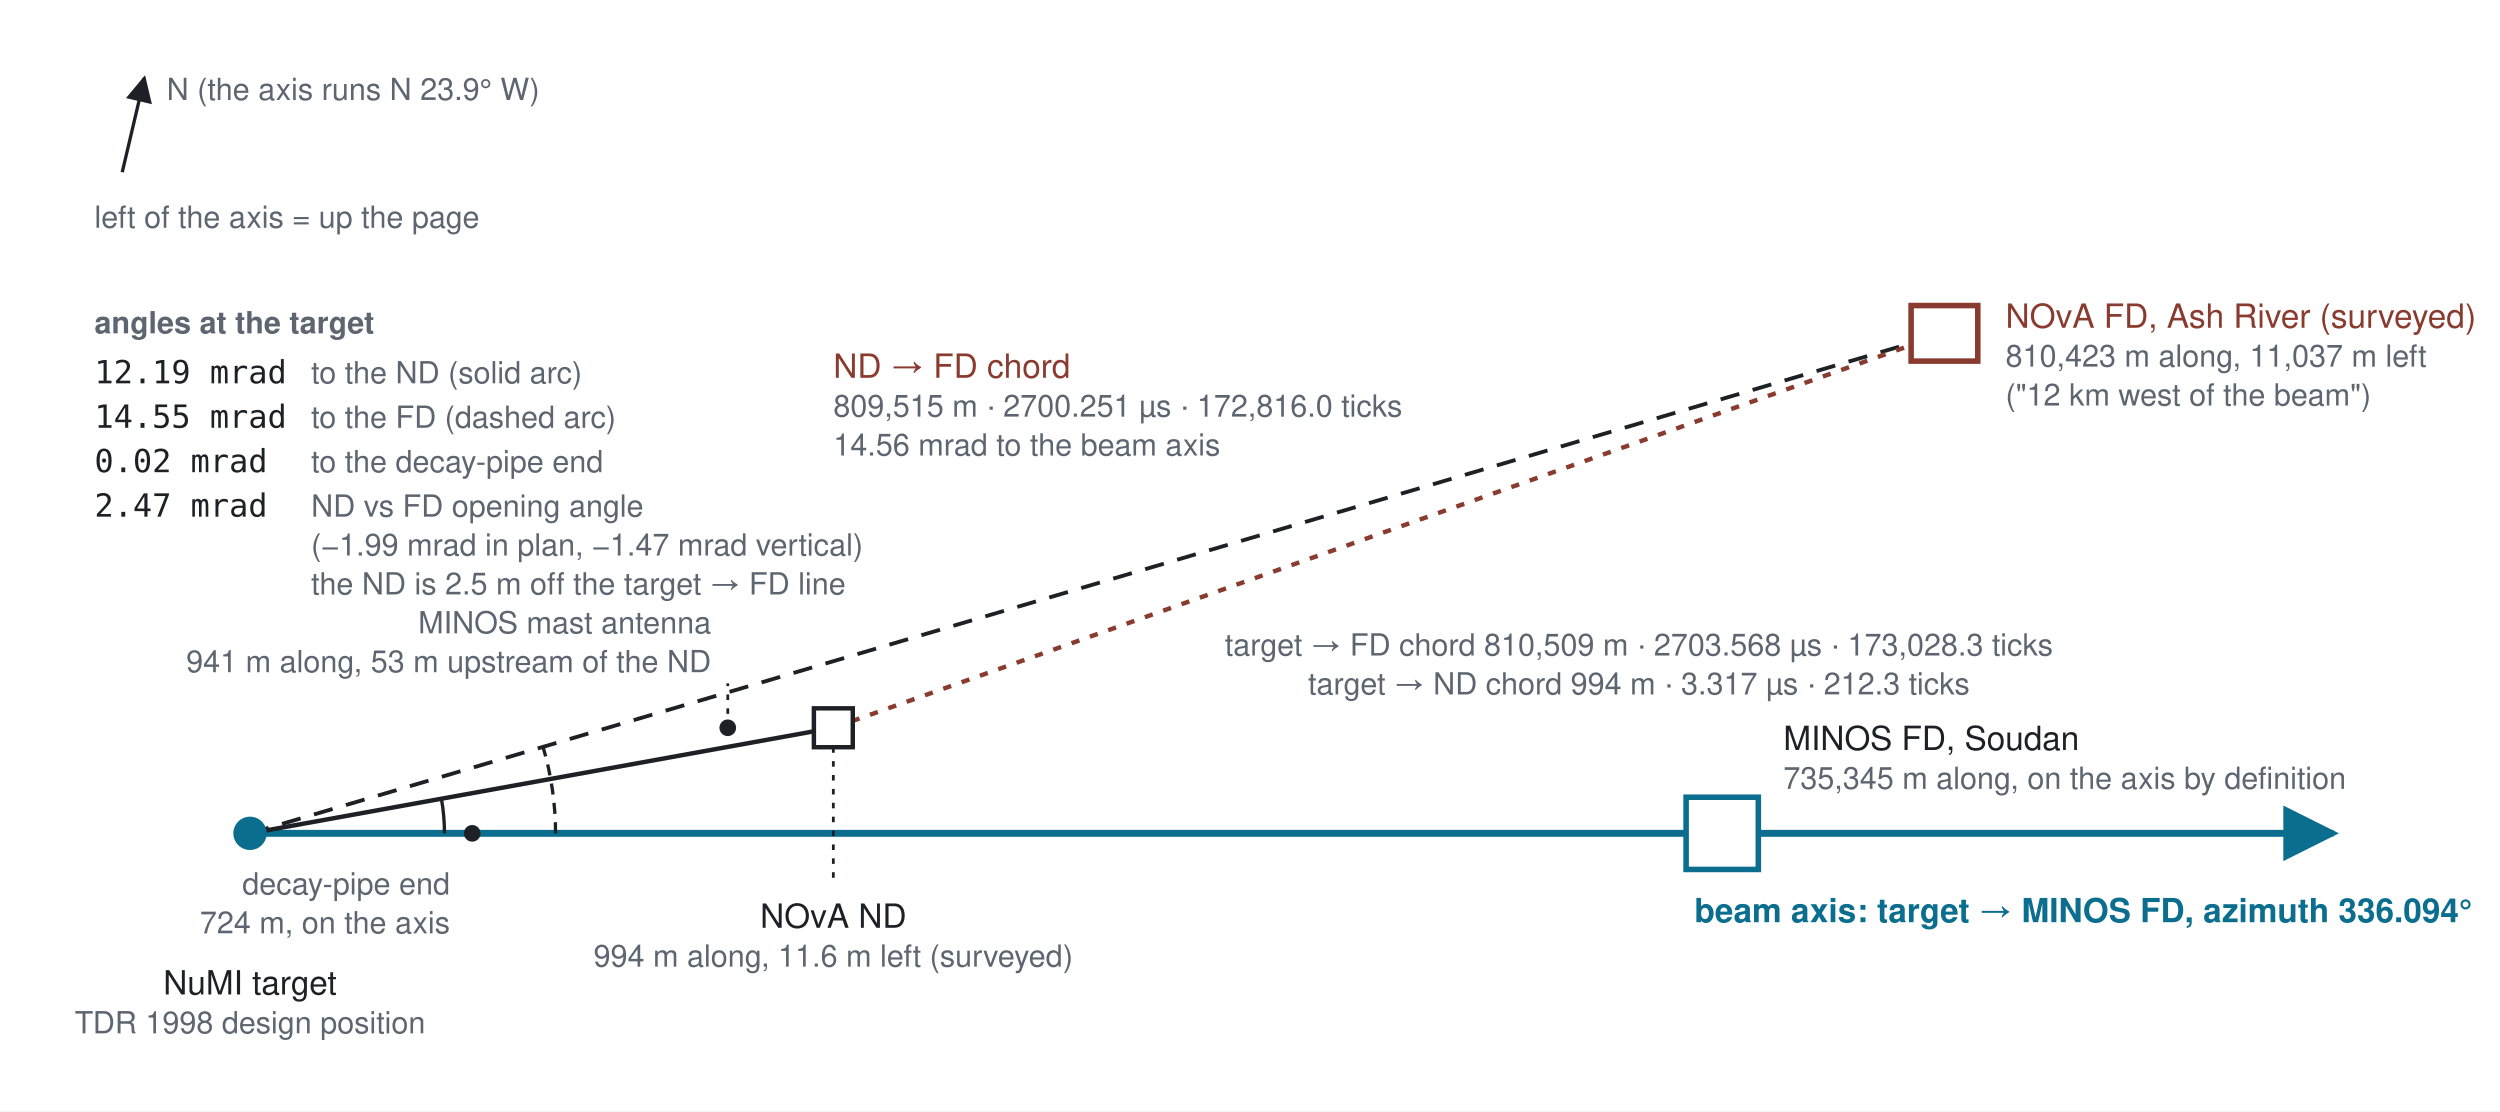
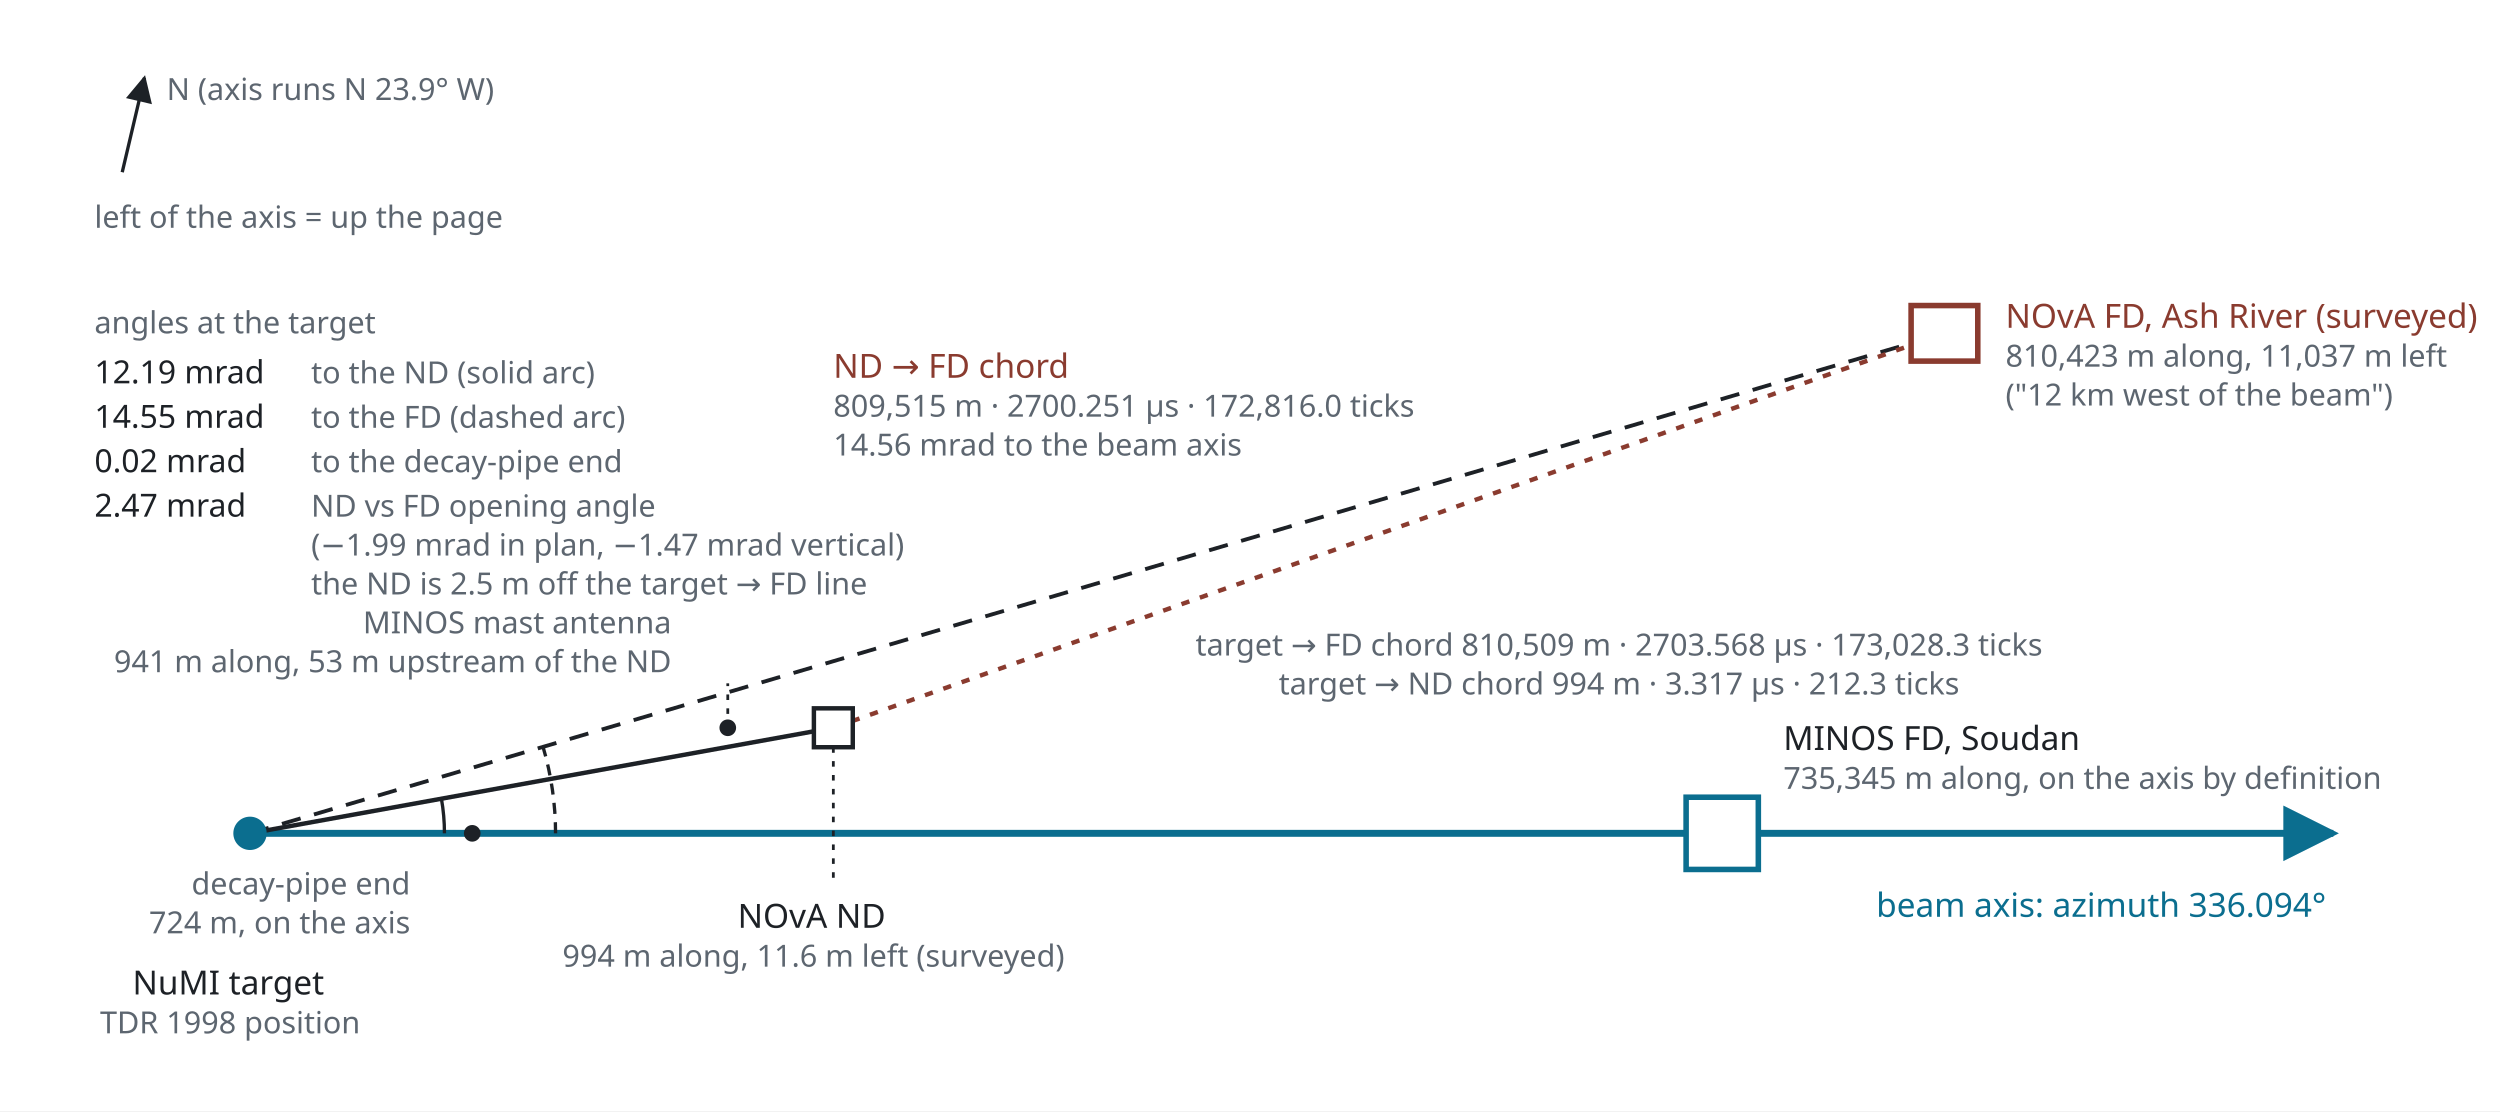
- <svg xmlns="http://www.w3.org/2000/svg" width="900" height="400" viewBox="0 0 900 400" role="img" aria-label="Plan view: the beam axis from the NuMI target through the MINOS far detector, with the surveyed NOvA near detector 12.19 mrad and far detector 14.55 mrad to the left of the axis; the near-to-far chord makes 14.56 mrad with the axis.">
-   <style>
-   svg { font-family: "IBM Plex Sans", "Helvetica Neue", Helvetica, Arial, sans-serif; }
-   text { font-size: 12px; fill: #1d2126; }
-   .small { font-size: 11px; fill: #5d6670; }
-   .mono { font-family: "IBM Plex Mono", Menlo, Consolas, monospace; font-size: 11.5px; }
-   .beam { stroke: #0b6e8f; }
-   .beamtext { fill: #0b6e8f; font-weight: 600; }
-   .fartext { fill: #8a3b2f; }
-   .far { stroke: #8a3b2f; }
- </style>
-   <rect width="100%" height="100%" fill="#ffffff" />
+ <svg xmlns="http://www.w3.org/2000/svg" width="900" height="400" viewBox="0 0 900 400">
  <defs>
-     <marker id="arr" viewBox="0 0 10 10" refX="9" refY="5" markerWidth="8" markerHeight="8" orient="auto-start-reverse">
-       <path d="M 0 0 L 10 5 L 0 10 z" fill="#1d2126" />
-     </marker>
-     <marker id="arrbeam" viewBox="0 0 10 10" refX="9" refY="5" markerWidth="8" markerHeight="8" orient="auto-start-reverse">
-       <path d="M 0 0 L 10 5 L 0 10 z" fill="#0b6e8f" />
-     </marker>
+     <clipPath id="clip-path-1">
+       <path d="M45.349 35.311 L47.547 25.966 L56.892 28.165 L54.694 37.51 Z" />
+     </clipPath>
+     <clipPath id="clip-path-2">
+       <path d="M822 290 L842 290 L842 310 L822 310 Z" />
+     </clipPath>
  </defs>
-   <line x1="44" y1="62" x2="52" y2="28" stroke="#1d2126" stroke-width="1.2" marker-end="url(#arr)" />
-   <text class="small" x="60" y="36">N (the axis runs N 23.9° W)</text>
-   <text class="small" x="34" y="82">left of the axis = up the page</text>
-   <text class="small" x="34" y="120" font-weight="600">angles at the target</text>
-   <text class="mono" x="34" y="138">12.19 mrad</text>
-   <text class="small" x="112" y="138">to the ND (solid arc)</text>
-   <text class="mono" x="34" y="154">14.55 mrad</text>
-   <text class="small" x="112" y="154">to the FD (dashed arc)</text>
-   <text class="mono" x="34" y="170">0.02 mrad</text>
-   <text class="small" x="112" y="170">to the decay-pipe end</text>
-   <text class="mono" x="34" y="186">2.47 mrad</text>
-   <text class="small" x="112" y="186">ND vs FD opening angle</text>
-   <text class="small" x="112" y="200">(−1.99 mrad in plan, −1.47 mrad vertical)</text>
-   <text class="small" x="112" y="214">the ND is 2.5 m off the target → FD line</text>
-   <line class="beam" x1="90" y1="300" x2="840" y2="300" stroke-width="2.5" marker-end="url(#arrbeam)" />
-   <text class="beamtext" x="890" y="332" text-anchor="end">beam axis: target → MINOS FD, azimuth 336.094°</text>
-   <line x1="90" y1="300" x2="300" y2="262" stroke="#1d2126" stroke-width="1.6" />
-   <line x1="90" y1="300" x2="700" y2="120" stroke="#1d2126" stroke-width="1.4" stroke-dasharray="7 5" />
-   <line class="far" x1="300" y1="262" x2="700" y2="120" stroke-width="1.6" stroke-dasharray="3 4" />
-   <path d="M 160 300 A 70 70 0 0 0 158.9 287.5" fill="none" stroke="#1d2126" stroke-width="1.2" />
-   <path d="M 200 300 A 110 110 0 0 0 195.5 268.9" fill="none" stroke="#1d2126" stroke-width="1.2" stroke-dasharray="4 3" />
-   <circle cx="90" cy="300" r="6" fill="#0b6e8f" />
-   <text x="90" y="358" text-anchor="middle">NuMI target</text>
-   <text class="small" x="90" y="372" text-anchor="middle">TDR 1998 design position</text>
-   <circle cx="170" cy="300" r="3" fill="#1d2126" />
-   <text class="small" x="162" y="322" text-anchor="end">decay-pipe end</text>
-   <text class="small" x="162" y="336" text-anchor="end">724 m, on the axis</text>
-   <rect x="293" y="255" width="14" height="14" fill="#ffffff" stroke="#1d2126" stroke-width="1.6" />
-   <line x1="300" y1="269" x2="300" y2="318" stroke="#1d2126" stroke-width="1" stroke-dasharray="2 3" />
-   <text x="300" y="334" text-anchor="middle">NOvA ND</text>
-   <text class="small" x="300" y="348" text-anchor="middle">994 m along, 11.6 m left (surveyed)</text>
-   <circle cx="262" cy="262" r="3" fill="#1d2126" />
-   <line x1="262" y1="262" x2="262" y2="246" stroke="#1d2126" stroke-width="1" stroke-dasharray="2 3" />
-   <text class="small" x="256" y="228" text-anchor="end">MINOS mast antenna</text>
-   <text class="small" x="256" y="242" text-anchor="end">941 m along, 53 m upstream of the ND</text>
-   <rect x="688" y="110" width="24" height="20" fill="#ffffff" stroke="#8a3b2f" stroke-width="2" />
-   <text class="fartext" x="722" y="118">NOvA FD, Ash River (surveyed)</text>
-   <text class="small" x="722" y="132">810,423 m along, 11,037 m left</text>
-   <text class="small" x="722" y="146">("12 km west of the beam")</text>
-   <rect x="607" y="287" width="26" height="26" fill="#ffffff" stroke="#0b6e8f" stroke-width="2" />
-   <text x="642" y="270">MINOS FD, Soudan</text>
-   <text class="small" x="642" y="284">735,345 m along, on the axis by definition</text>
-   <text class="fartext" x="300" y="136">ND → FD chord</text>
-   <text class="small" x="300" y="150">809,515 m · 2700.251 µs · 172,816.0 ticks</text>
-   <text class="small" x="300" y="164">14.56 mrad to the beam axis</text>
-   <text class="small" x="590" y="236" text-anchor="middle">target → FD chord 810,509 m · 2703.568 µs · 173,028.3 ticks</text>
-   <text class="small" x="590" y="250" text-anchor="middle">target → ND chord 994 m · 3.317 µs · 212.3 ticks</text>
+   <g id="Layer_1" data-name="Layer 1">
+     <rect id="rect1" x="0" y="0" width="900" height="400" fill="#ffffff" />
+     <line id="line2" x1="44" y1="62" x2="52" y2="28" fill="#000000" stroke="#1d2126" stroke-width="1.2" />
+     <g clip-path="url(#clip-path-1)">
+       <polygon points="45.349,35.311 52.22,27.066 54.694,37.51" fill="#1d2126" />
+     </g>
+     <text id="text2" transform="matrix(1 0 0 1 60 36)" x="0" y="0" xml:space="preserve" font-family="'Source Sans 3', sans-serif" font-size="11" fill="#5d6670">
+       <tspan x="0" y="0">N (axis runs N 23.9° W)</tspan>
+     </text>
+     <text id="text3" transform="matrix(1 0 0 1 34 82)" x="0" y="0" xml:space="preserve" font-family="'Source Sans 3', sans-serif" font-size="11" fill="#5d6670">
+       <tspan x="0" y="0">left of the axis = up the page</tspan>
+     </text>
+     <text id="text4" transform="matrix(1 0 0 1 34 120)" x="0" y="0" xml:space="preserve" font-family="'Source Sans 3', sans-serif" font-size="11" fill="#5d6670">
+       <tspan x="0" y="0">angles at the target</tspan>
+     </text>
+     <text id="text5" transform="matrix(1 0 0 1 34 138)" x="0" y="0" xml:space="preserve" font-family="'Source Sans 3', sans-serif" font-size="11.5" fill="#1d2126">
+       <tspan x="0" y="0">12.19 mrad</tspan>
+     </text>
+     <text id="text6" transform="matrix(1 0 0 1 112 138)" x="0" y="0" xml:space="preserve" font-family="'Source Sans 3', sans-serif" font-size="11" fill="#5d6670">
+       <tspan x="0" y="0">to the ND (solid arc)</tspan>
+     </text>
+     <text id="text7" transform="matrix(1 0 0 1 34 154)" x="0" y="0" xml:space="preserve" font-family="'Source Sans 3', sans-serif" font-size="11.5" fill="#1d2126">
+       <tspan x="0" y="0">14.55 mrad</tspan>
+     </text>
+     <text id="text8" transform="matrix(1 0 0 1 112 154)" x="0" y="0" xml:space="preserve" font-family="'Source Sans 3', sans-serif" font-size="11" fill="#5d6670">
+       <tspan x="0" y="0">to the FD (dashed arc)</tspan>
+     </text>
+     <text id="text9" transform="matrix(1 0 0 1 34 170)" x="0" y="0" xml:space="preserve" font-family="'Source Sans 3', sans-serif" font-size="11.5" fill="#1d2126">
+       <tspan x="0" y="0">0.02 mrad</tspan>
+     </text>
+     <text id="text10" transform="matrix(1 0 0 1 112 170)" x="0" y="0" xml:space="preserve" font-family="'Source Sans 3', sans-serif" font-size="11" fill="#5d6670">
+       <tspan x="0" y="0">to the decay-pipe end</tspan>
+     </text>
+     <text id="text11" transform="matrix(1 0 0 1 34 186)" x="0" y="0" xml:space="preserve" font-family="'Source Sans 3', sans-serif" font-size="11.5" fill="#1d2126">
+       <tspan x="0" y="0">2.47 mrad</tspan>
+     </text>
+     <text id="text12" transform="matrix(1 0 0 1 112 186)" x="0" y="0" xml:space="preserve" font-family="'Source Sans 3', sans-serif" font-size="11" fill="#5d6670">
+       <tspan x="0" y="0">ND vs FD opening angle</tspan>
+     </text>
+     <text id="text13" transform="matrix(1 0 0 1 112 200)" x="0" y="0" xml:space="preserve" font-family="'Source Sans 3', sans-serif" font-size="11" fill="#5d6670">
+       <tspan x="0" y="0">(−1.99 mrad in plan, −1.47 mrad vertical)</tspan>
+     </text>
+     <text id="text14" transform="matrix(1 0 0 1 112 214)" x="0" y="0" xml:space="preserve" font-family="'Source Sans 3', sans-serif" font-size="11" fill="#5d6670">
+       <tspan x="0" y="0">the ND is 2.5 m off the target → FD line</tspan>
+     </text>
+     <line id="line14" x1="90" y1="300" x2="840" y2="300" fill="#000000" stroke="#0b6e8f" stroke-width="2.5" />
+     <g clip-path="url(#clip-path-2)">
+       <polygon points="822,290 842,300 822,310" fill="#0b6e8f" />
+     </g>
+     <text id="text15" transform="matrix(1 0 0 1 853.027 330.054)" x="0" y="0" xml:space="preserve" font-family="'Source Sans 3', sans-serif" font-size="12" fill="#0b6e8f" text-anchor="end">
+       <tspan x="0" y="0">beam axis: azimuth 336.094°</tspan>
+     </text>
+     <line id="line15" x1="90" y1="300" x2="300" y2="262" fill="#000000" stroke="#1d2126" stroke-width="1.6" />
+     <line id="line16" x1="90" y1="300" x2="700" y2="120" fill="#000000" stroke="#1d2126" stroke-width="1.4" stroke-dasharray="7 5" />
+     <line id="line17" x1="300" y1="262" x2="700" y2="120" fill="#000000" stroke="#8a3b2f" stroke-width="1.6" stroke-dasharray="3 4" />
+     <path id="path17" d="M160 300 C160.008 295.809 159.64 291.625 158.9 287.5" fill="none" stroke="#1d2126" stroke-width="1.2" />
+     <path id="path18" d="M200 300 C199.996 289.471 198.481 278.998 195.5 268.9" fill="none" stroke="#1d2126" stroke-width="1.2" stroke-dasharray="4 3" />
+     <circle id="circle18" cx="90" cy="300" r="6" fill="#0b6e8f" />
+     <text id="text18" transform="matrix(1 0 0 1 90 358)" x="0" y="0" xml:space="preserve" font-family="'Source Sans 3', sans-serif" font-size="12" fill="#1d2126" text-anchor="middle">
+       <tspan x="0" y="0">NuMI target</tspan>
+     </text>
+     <text id="text19" transform="matrix(1 0 0 1 90 372)" x="0" y="0" xml:space="preserve" font-family="'Source Sans 3', sans-serif" font-size="11" fill="#5d6670" text-anchor="middle">
+       <tspan x="0" y="0">TDR 1998 position</tspan>
+     </text>
+     <circle id="circle19" cx="170" cy="300" r="3" fill="#1d2126" />
+     <text id="text20" transform="matrix(1 0 0 1 162 322)" x="0" y="0" xml:space="preserve" font-family="'Source Sans 3', sans-serif" font-size="11" fill="#5d6670" text-anchor="end">
+       <tspan x="0" y="0">decay-pipe end</tspan>
+     </text>
+     <text id="text21" transform="matrix(1 0 0 1 162 336)" x="0" y="0" xml:space="preserve" font-family="'Source Sans 3', sans-serif" font-size="11" fill="#5d6670" text-anchor="end">
+       <tspan x="0" y="0">724 m, on the axis</tspan>
+     </text>
+     <rect id="rect21" x="293" y="255" width="14" height="14" fill="#ffffff" stroke="#1d2126" stroke-width="1.6" />
+     <line id="line21" x1="300" y1="269" x2="300" y2="318" fill="#000000" stroke="#1d2126" stroke-dasharray="2 3" />
+     <text id="text22" transform="matrix(1 0 0 1 300 334)" x="0" y="0" xml:space="preserve" font-family="'Source Sans 3', sans-serif" font-size="12" fill="#1d2126" text-anchor="middle">
+       <tspan x="0" y="0">NOvA ND</tspan>
+     </text>
+     <text id="text23" transform="matrix(1 0 0 1 300 348)" x="0" y="0" xml:space="preserve" font-family="'Source Sans 3', sans-serif" font-size="11" fill="#5d6670" text-anchor="middle">
+       <tspan x="0" y="0">994 m along, 11.6 m left (surveyed)</tspan>
+     </text>
+     <circle id="circle23" cx="262" cy="262" r="3" fill="#1d2126" />
+     <line id="line23" x1="262" y1="262" x2="262" y2="246" fill="#000000" stroke="#1d2126" stroke-dasharray="2 3" />
+     <text id="text24" transform="matrix(1 0 0 1 256 228)" x="0" y="0" xml:space="preserve" font-family="'Source Sans 3', sans-serif" font-size="11" fill="#5d6670" text-anchor="end">
+       <tspan x="0" y="0">MINOS mast antenna</tspan>
+     </text>
+     <text id="text25" transform="matrix(1 0 0 1 256 242)" x="0" y="0" xml:space="preserve" font-family="'Source Sans 3', sans-serif" font-size="11" fill="#5d6670" text-anchor="end">
+       <tspan x="0" y="0">941 m along, 53 m upstream of the ND</tspan>
+     </text>
+     <rect id="rect25" x="688" y="110" width="24" height="20" fill="#ffffff" stroke="#8a3b2f" stroke-width="2" />
+     <text id="text26" transform="matrix(1 0 0 1 722 118)" x="0" y="0" xml:space="preserve" font-family="'Source Sans 3', sans-serif" font-size="12" fill="#8a3b2f">
+       <tspan x="0" y="0">NOvA FD, Ash River (surveyed)</tspan>
+     </text>
+     <text id="text27" transform="matrix(1 0 0 1 722 132)" x="0" y="0" xml:space="preserve" font-family="'Source Sans 3', sans-serif" font-size="11" fill="#5d6670">
+       <tspan x="0" y="0">810,423 m along, 11,037 m left</tspan>
+     </text>
+     <text id="text28" transform="matrix(1 0 0 1 722 146)" x="0" y="0" xml:space="preserve" font-family="'Source Sans 3', sans-serif" font-size="11" fill="#5d6670">
+       <tspan x="0" y="0">("12 km west of the beam")</tspan>
+     </text>
+     <rect id="rect28" x="607" y="287" width="26" height="26" fill="#ffffff" stroke="#0b6e8f" stroke-width="2" />
+     <text id="text29" transform="matrix(1 0 0 1 642 270)" x="0" y="0" xml:space="preserve" font-family="'Source Sans 3', sans-serif" font-size="12" fill="#1d2126">
+       <tspan x="0" y="0">MINOS FD, Soudan</tspan>
+     </text>
+     <text id="text30" transform="matrix(1 0 0 1 642 284)" x="0" y="0" xml:space="preserve" font-family="'Source Sans 3', sans-serif" font-size="11" fill="#5d6670">
+       <tspan x="0" y="0">735,345 m along, on the axis by definition</tspan>
+     </text>
+     <text id="text31" transform="matrix(1 0 0 1 300 136)" x="0" y="0" xml:space="preserve" font-family="'Source Sans 3', sans-serif" font-size="12" fill="#8a3b2f">
+       <tspan x="0" y="0">ND → FD chord</tspan>
+     </text>
+     <text id="text32" transform="matrix(1 0 0 1 300 150)" x="0" y="0" xml:space="preserve" font-family="'Source Sans 3', sans-serif" font-size="11" fill="#5d6670">
+       <tspan x="0" y="0">809,515 m · 2700.251 µs · 172,816.0 ticks</tspan>
+     </text>
+     <text id="text33" transform="matrix(1 0 0 1 300 164)" x="0" y="0" xml:space="preserve" font-family="'Source Sans 3', sans-serif" font-size="11" fill="#5d6670">
+       <tspan x="0" y="0">14.56 mrad to the beam axis</tspan>
+     </text>
+     <text id="text34" transform="matrix(1 0 0 1 590 236)" x="0" y="0" xml:space="preserve" font-family="'Source Sans 3', sans-serif" font-size="11" fill="#5d6670" text-anchor="middle">
+       <tspan x="0" y="0">target → FD chord 810,509 m · 2703.568 µs · 173,028.3 ticks</tspan>
+     </text>
+     <text id="text35" transform="matrix(1 0 0 1 590 250)" x="0" y="0" xml:space="preserve" font-family="'Source Sans 3', sans-serif" font-size="11" fill="#5d6670" text-anchor="middle">
+       <tspan x="0" y="0">target → ND chord 994 m · 3.317 µs · 212.3 ticks</tspan>
+     </text>
+   </g>
</svg>
